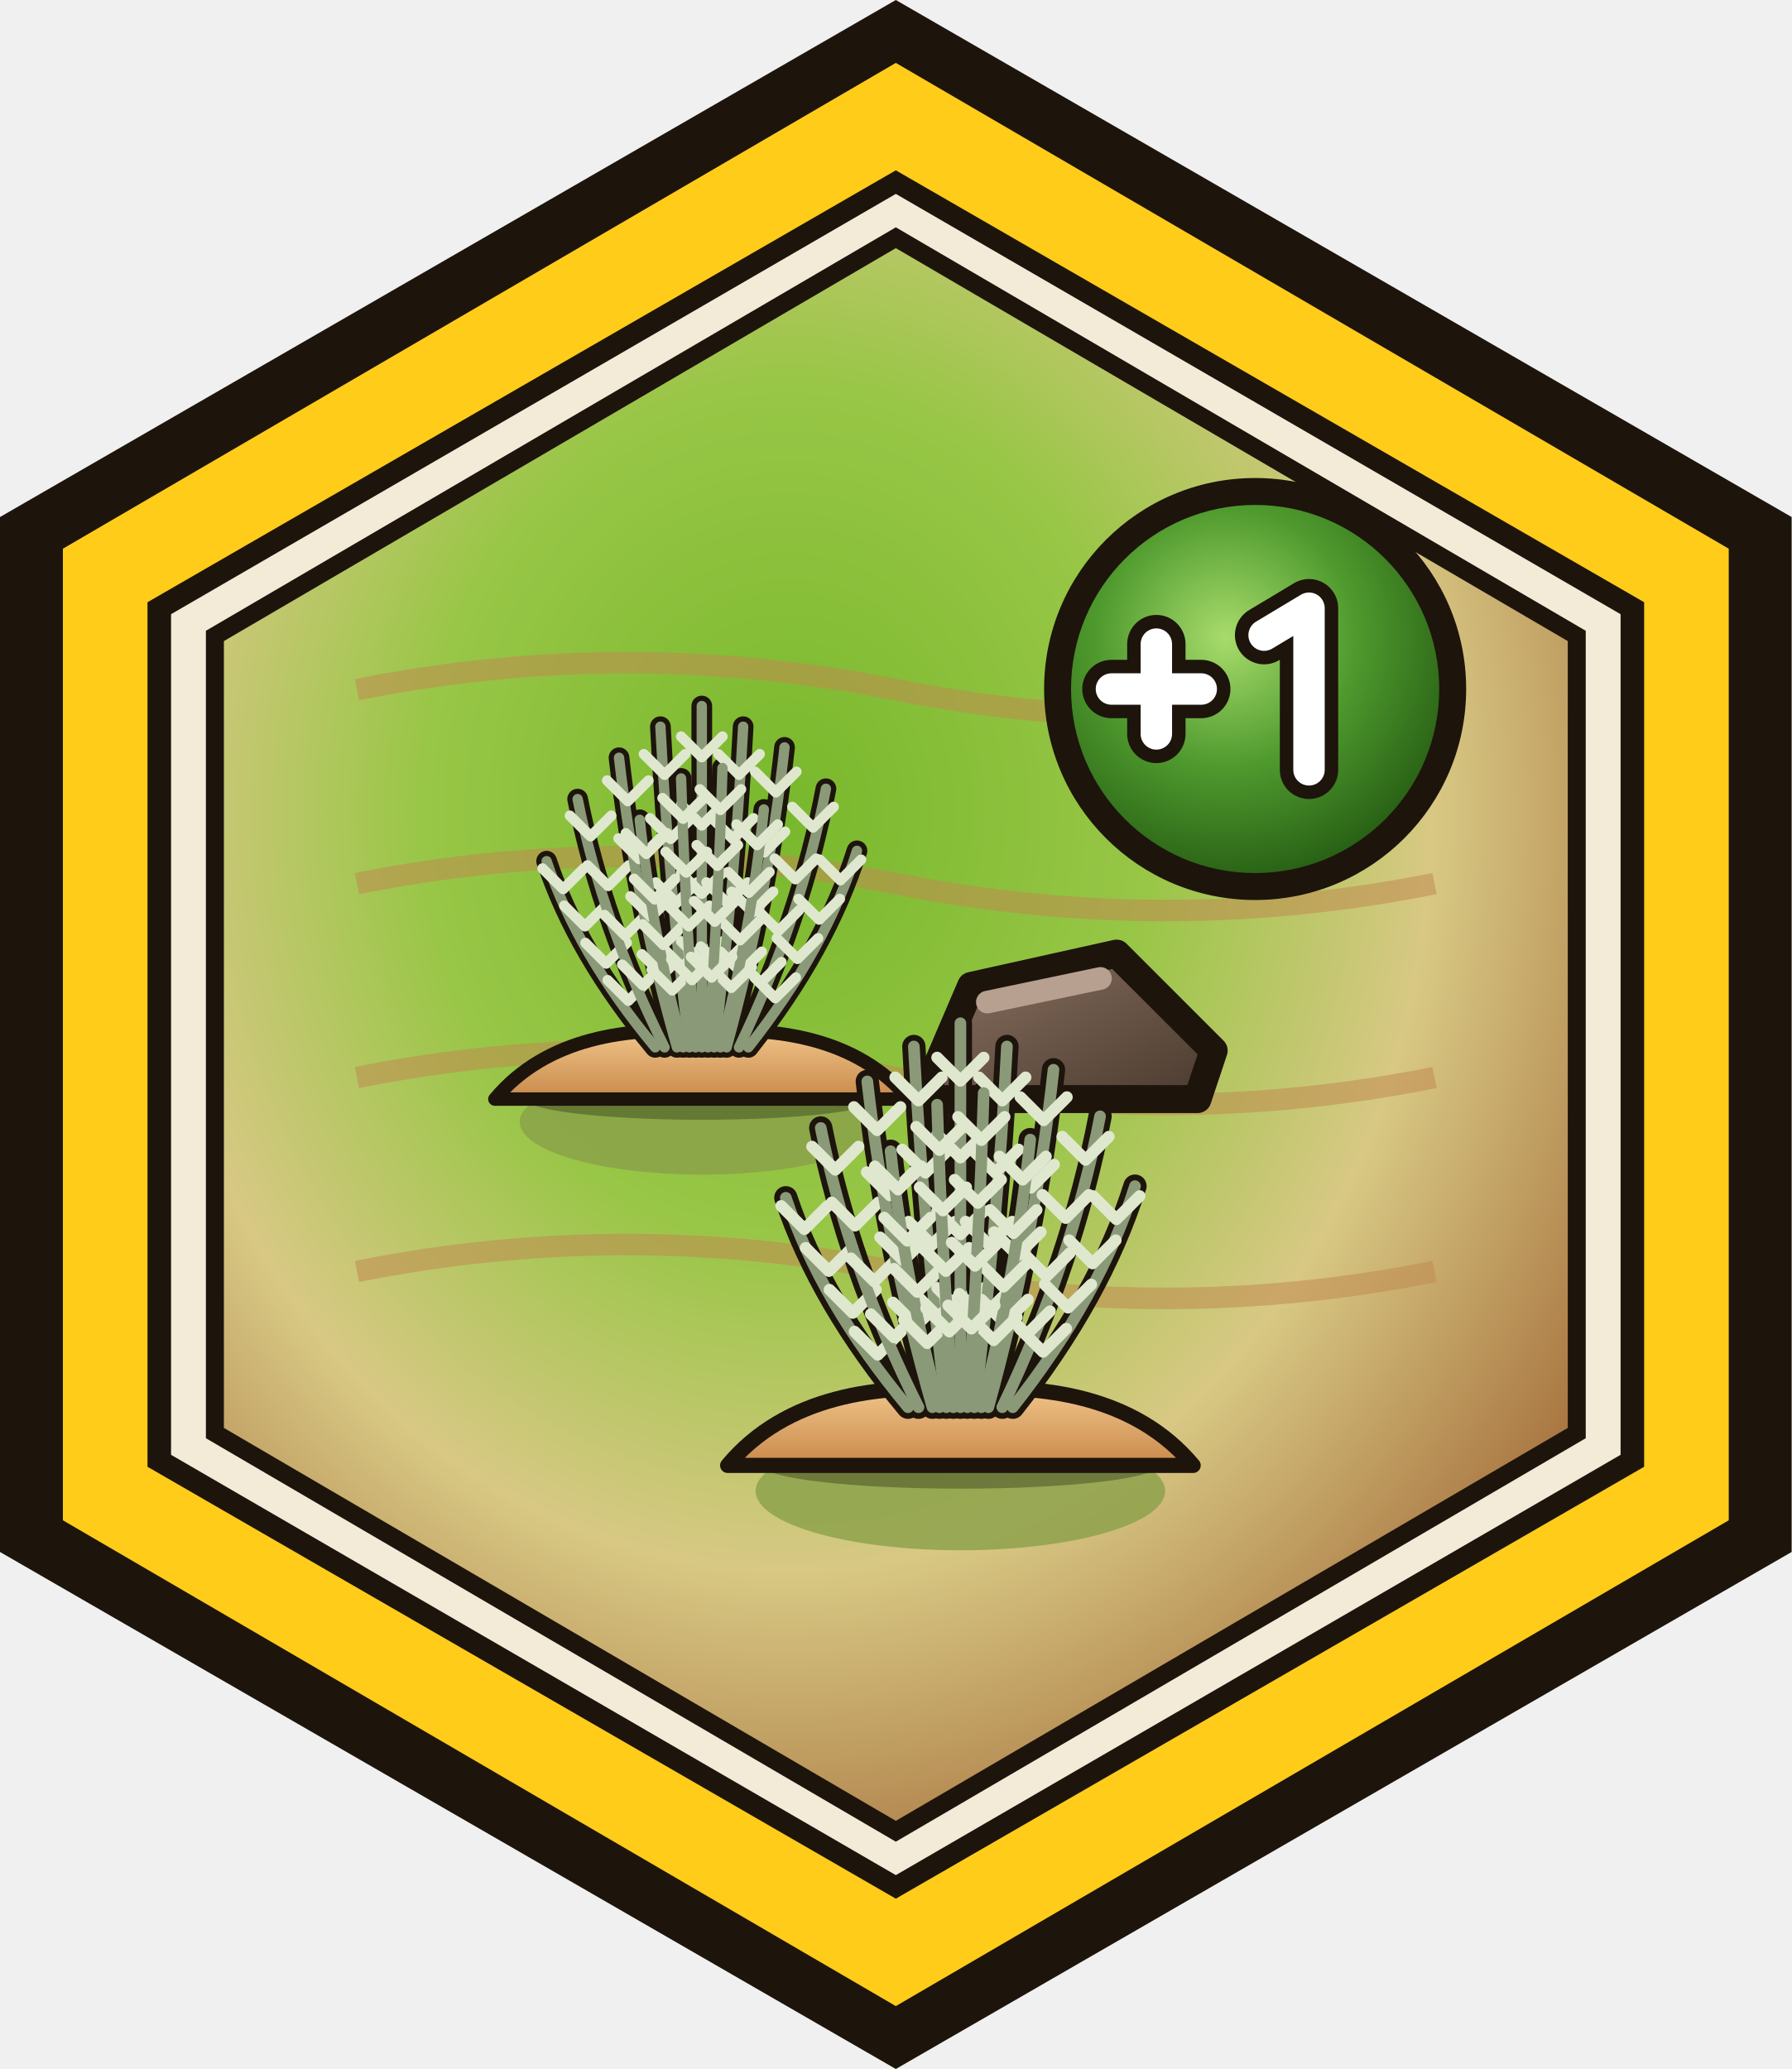
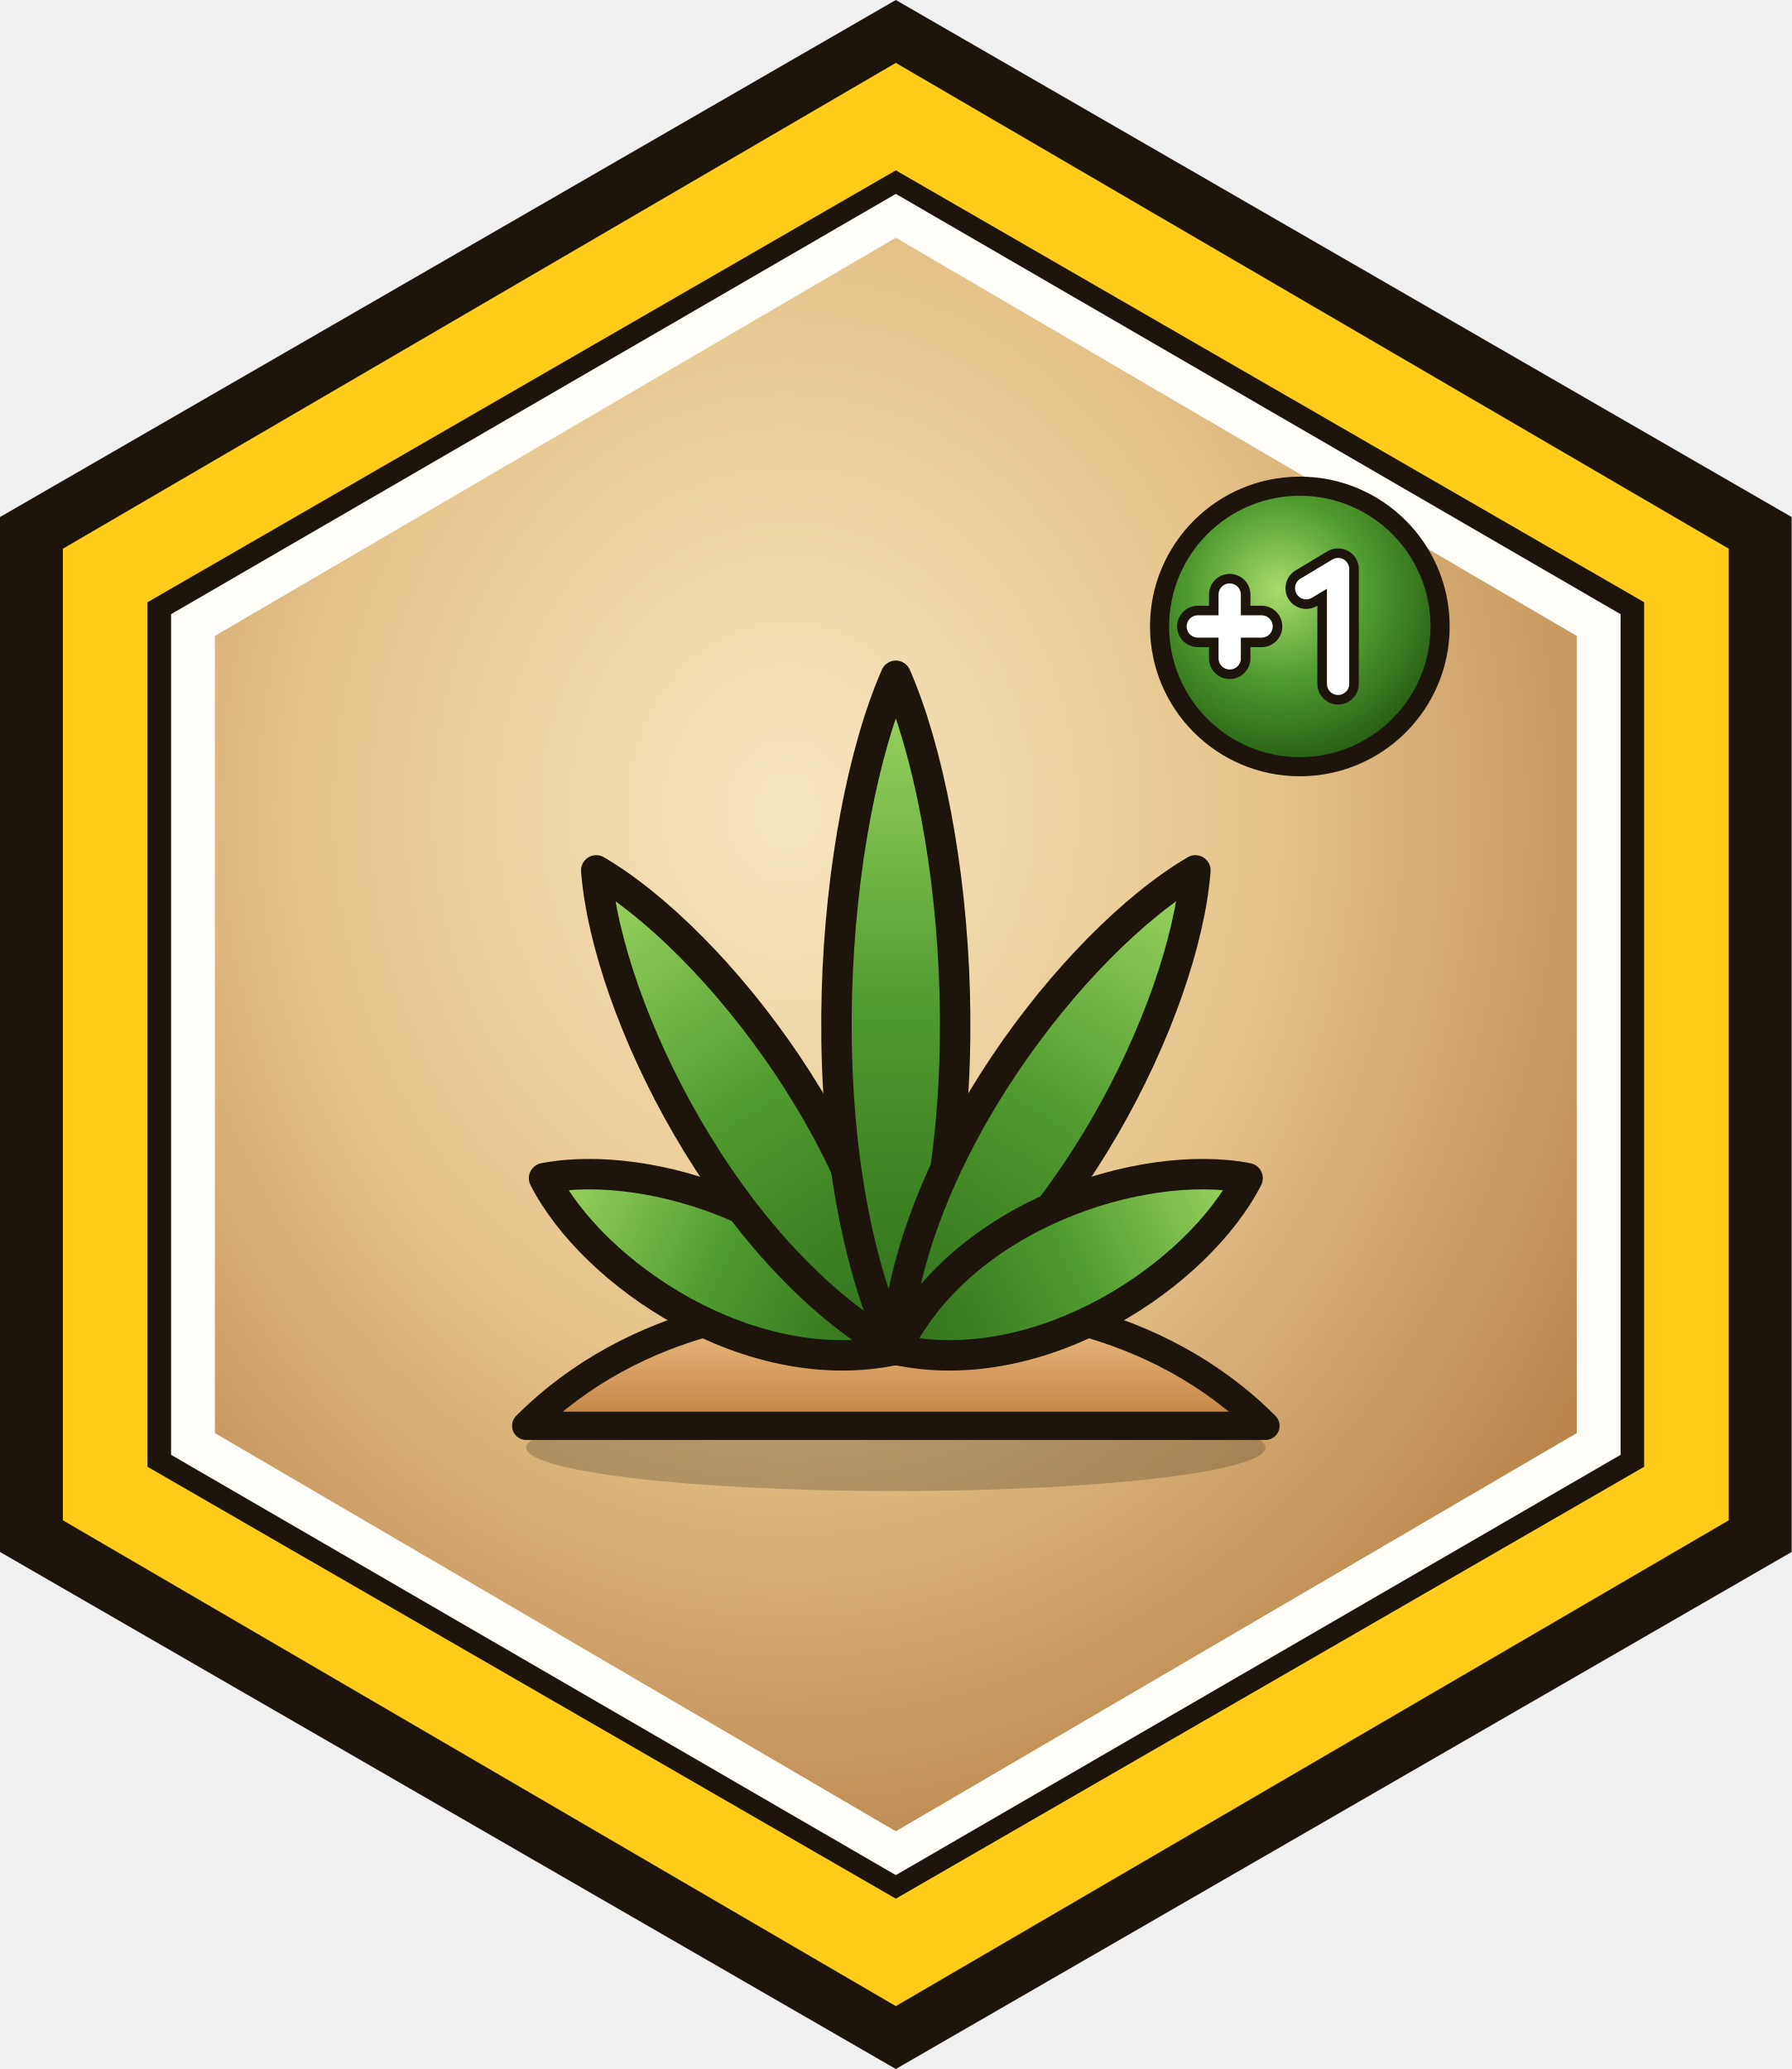
<svg xmlns="http://www.w3.org/2000/svg" viewBox="0 0 413 477" width="413" height="477">
  <polygon points="206.5,0.0 413.0,119.2 413.0,357.8 206.5,477.0 0.0,357.8 0.0,119.2" fill="#1d140c" />
  <polygon points="206.5,14.5 398.5,126.5 398.5,350.5 206.5,462.5 14.5,350.5 14.5,126.5" fill="#ffcc1a" />
  <svg x="34" y="39" width="345" height="399" viewBox="0 0 413 477">
    <defs>
-       <linearGradient id="sp0" x1="0" y1="0" x2="0" y2="1">
+       <radialGradient id="sp0" cx="42%" cy="36%" r="70%">
+         <stop offset="0.00" stop-color="#f7e6c0" />
+         <stop offset="0.50" stop-color="#e6c48c" />
+         <stop offset="1.00" stop-color="#b8844a" />
+       </radialGradient>
+       <clipPath id="sphexclip0_0">
+         <polygon points="206.5,18.6 394.4,128.5 394.4,348.5 206.5,458.4 18.6,348.5 18.6,128.5" />
+       </clipPath>
+       <linearGradient id="sp2" x1="0" y1="0" x2="0" y2="1">
+         <stop offset="0.00" stop-color="#9fd864" />
+         <stop offset="0.50" stop-color="#4f9a2e" />
+         <stop offset="1.00" stop-color="#2f6e1a" />
+       </linearGradient>
+       <linearGradient id="sp3" x1="0" y1="0" x2="0" y2="1">
        <stop offset="0.00" stop-color="#f0c48a" />
-         <stop offset="1.00" stop-color="#c9894a" />
+         <stop offset="1.00" stop-color="#c08040" />
      </linearGradient>
-       <linearGradient id="sp1" x1="0" y1="0" x2="1" y2="1">
-         <stop offset="0.00" stop-color="#8a7262" />
-         <stop offset="1.00" stop-color="#4a3a2e" />
-       </linearGradient>
-       <radialGradient id="sp2" cx="42%" cy="36%" r="70%">
-         <stop offset="0.00" stop-color="#78b82c" />
-         <stop offset="0.38" stop-color="#98c646" />
-         <stop offset="0.68" stop-color="#d8c884" />
-         <stop offset="1.00" stop-color="#a87440" />
-       </radialGradient>
-       <radialGradient id="sp3" cx="42%" cy="36%" r="70%">
+       <radialGradient id="sp4" cx="42%" cy="36%" r="70%">
        <stop offset="0.00" stop-color="#a8dc6c" />
        <stop offset="0.50" stop-color="#4f9a2e" />
        <stop offset="1.00" stop-color="#245a12" />
      </radialGradient>
    </defs>
    <polygon points="206.5,0.0 413.0,119.2 413.0,357.8 206.5,477.0 0.0,357.8 0.0,119.2" fill="#1d140c" />
-     <polygon points="206.5,6.5 406.5,122.5 406.5,354.5 206.5,470.5 6.5,354.5 6.5,122.5" fill="#f3ead8" />
-     <polygon points="206.5,18.6 394.4,128.5 394.4,348.5 206.5,458.4 18.6,348.5 18.6,128.5" fill="url(#sp2)" stroke="#1d140c" stroke-width="4.96" />
-     <g transform="translate(57.8,89.8) scale(2.9736)">
-       <path d="M0 18q25 -5 50 0t50 0" fill="none" stroke="#c08a50" stroke-width="2" opacity="0.55" />
-       <path d="M0 36q25 -5 50 0t50 0" fill="none" stroke="#c08a50" stroke-width="2" opacity="0.55" />
-       <path d="M0 54q25 -5 50 0t50 0" fill="none" stroke="#c08a50" stroke-width="2" opacity="0.55" />
-       <path d="M0 72q25 -5 50 0t50 0" fill="none" stroke="#c08a50" stroke-width="2" opacity="0.55" />
-       <ellipse cx="32" cy="58.112" rx="16.9" ry="4.9" fill="#8aa048" opacity=".8" />
-       <g transform="translate(8.0 12.8) scale(0.48)">
-         <ellipse cx="50" cy="90" rx="34" ry="4" fill="#000" opacity=".28" />
-         <path d="M10 90C20 78 36 76 50 77C64 76 80 78 90 90Z" fill="url(#sp0)" stroke="#1d140c" stroke-width="2.6" stroke-linejoin="round" stroke-linecap="round" />
-         <path d="M41.0 80Q26.0 62.0 20.0 44" fill="none" stroke="#1d140c" stroke-width="4" stroke-linecap="round" />
-         <path d="M42.8 80Q30.8 56.0 26.0 32" fill="none" stroke="#1d140c" stroke-width="4" stroke-linecap="round" />
-         <path d="M45.2 80Q37.2 52.0 34.0 24" fill="none" stroke="#1d140c" stroke-width="4" stroke-linecap="round" />
-         <path d="M47.6 80Q43.6 49.0 42.0 18" fill="none" stroke="#1d140c" stroke-width="4" stroke-linecap="round" />
-         <path d="M50.0 80Q50.0 47.0 50.0 14" fill="none" stroke="#1d140c" stroke-width="4" stroke-linecap="round" />
-         <path d="M52.4 80Q56.4 49.0 58.0 18" fill="none" stroke="#1d140c" stroke-width="4" stroke-linecap="round" />
-         <path d="M54.8 80Q62.8 51.0 66.0 22" fill="none" stroke="#1d140c" stroke-width="4" stroke-linecap="round" />
-         <path d="M57.2 80Q69.2 55.0 74.0 30" fill="none" stroke="#1d140c" stroke-width="4" stroke-linecap="round" />
-         <path d="M59.0 80Q74.0 61.0 80.0 42" fill="none" stroke="#1d140c" stroke-width="4" stroke-linecap="round" />
-         <path d="M46.4 80Q40.4 58.0 38.0 36" fill="none" stroke="#1d140c" stroke-width="4" stroke-linecap="round" />
-         <path d="M53.6 80Q59.6 57.0 62.0 34" fill="none" stroke="#1d140c" stroke-width="4" stroke-linecap="round" />
-         <path d="M48.8 80Q46.8 54.0 46.0 28" fill="none" stroke="#1d140c" stroke-width="4" stroke-linecap="round" />
-         <path d="M51.2 80Q53.2 53.0 54.0 26" fill="none" stroke="#1d140c" stroke-width="4" stroke-linecap="round" />
-         <path d="M41.0 80Q26.0 62.0 20.0 44" fill="none" stroke="#8a9a78" stroke-width="2" stroke-linecap="round" />
-         <path d="M35.8 71.0l-4 -4M35.8 71.0l4 -4" stroke="#dfe8cf" stroke-width="2" stroke-linecap="round" />
-         <path d="M31.5 63.8l-4 -4M31.5 63.8l4 -4" stroke="#dfe8cf" stroke-width="2" stroke-linecap="round" />
-         <path d="M27.4 56.6l-4 -4M27.4 56.6l4 -4" stroke="#dfe8cf" stroke-width="2" stroke-linecap="round" />
-         <path d="M23.2 49.4l-4 -4M23.2 49.4l4 -4" stroke="#dfe8cf" stroke-width="2" stroke-linecap="round" />
-         <path d="M42.8 80Q30.8 56.0 26.0 32" fill="none" stroke="#8a9a78" stroke-width="2" stroke-linecap="round" />
-         <path d="M38.6 68.0l-4 -4M38.6 68.0l4 -4" stroke="#dfe8cf" stroke-width="2" stroke-linecap="round" />
-         <path d="M35.2 58.4l-4 -4M35.2 58.4l4 -4" stroke="#dfe8cf" stroke-width="2" stroke-linecap="round" />
-         <path d="M31.9 48.8l-4 -4M31.9 48.8l4 -4" stroke="#dfe8cf" stroke-width="2" stroke-linecap="round" />
-         <path d="M28.5 39.2l-4 -4M28.5 39.2l4 -4" stroke="#dfe8cf" stroke-width="2" stroke-linecap="round" />
-         <path d="M45.2 80Q37.2 52.0 34.0 24" fill="none" stroke="#8a9a78" stroke-width="2" stroke-linecap="round" />
-         <path d="M42.4 66.0l-4 -4M42.4 66.0l4 -4" stroke="#dfe8cf" stroke-width="2" stroke-linecap="round" />
-         <path d="M40.2 54.8l-4 -4M40.2 54.8l4 -4" stroke="#dfe8cf" stroke-width="2" stroke-linecap="round" />
-         <path d="M37.9 43.6l-4 -4M37.9 43.6l4 -4" stroke="#dfe8cf" stroke-width="2" stroke-linecap="round" />
-         <path d="M35.7 32.4l-4 -4M35.7 32.4l4 -4" stroke="#dfe8cf" stroke-width="2" stroke-linecap="round" />
-         <path d="M47.6 80Q43.6 49.0 42.0 18" fill="none" stroke="#8a9a78" stroke-width="2" stroke-linecap="round" />
-         <path d="M46.2 64.5l-4 -4M46.2 64.5l4 -4" stroke="#dfe8cf" stroke-width="2" stroke-linecap="round" />
-         <path d="M45.1 52.1l-4 -4M45.1 52.1l4 -4" stroke="#dfe8cf" stroke-width="2" stroke-linecap="round" />
-         <path d="M44.0 39.7l-4 -4M44.0 39.7l4 -4" stroke="#dfe8cf" stroke-width="2" stroke-linecap="round" />
-         <path d="M42.8 27.3l-4 -4M42.8 27.3l4 -4" stroke="#dfe8cf" stroke-width="2" stroke-linecap="round" />
-         <path d="M50.0 80Q50.0 47.0 50.0 14" fill="none" stroke="#8a9a78" stroke-width="2" stroke-linecap="round" />
-         <path d="M50.0 63.5l-4 -4M50.0 63.5l4 -4" stroke="#dfe8cf" stroke-width="2" stroke-linecap="round" />
-         <path d="M50.0 50.3l-4 -4M50.0 50.3l4 -4" stroke="#dfe8cf" stroke-width="2" stroke-linecap="round" />
-         <path d="M50.0 37.1l-4 -4M50.0 37.1l4 -4" stroke="#dfe8cf" stroke-width="2" stroke-linecap="round" />
-         <path d="M50.0 23.9l-4 -4M50.0 23.9l4 -4" stroke="#dfe8cf" stroke-width="2" stroke-linecap="round" />
-         <path d="M52.4 80Q56.4 49.0 58.0 18" fill="none" stroke="#8a9a78" stroke-width="2" stroke-linecap="round" />
-         <path d="M53.8 64.5l-4 -4M53.8 64.5l4 -4" stroke="#dfe8cf" stroke-width="2" stroke-linecap="round" />
-         <path d="M54.9 52.1l-4 -4M54.9 52.1l4 -4" stroke="#dfe8cf" stroke-width="2" stroke-linecap="round" />
-         <path d="M56.0 39.7l-4 -4M56.0 39.7l4 -4" stroke="#dfe8cf" stroke-width="2" stroke-linecap="round" />
-         <path d="M57.2 27.3l-4 -4M57.2 27.3l4 -4" stroke="#dfe8cf" stroke-width="2" stroke-linecap="round" />
-         <path d="M54.8 80Q62.8 51.0 66.0 22" fill="none" stroke="#8a9a78" stroke-width="2" stroke-linecap="round" />
-         <path d="M57.6 65.5l-4 -4M57.6 65.5l4 -4" stroke="#dfe8cf" stroke-width="2" stroke-linecap="round" />
-         <path d="M59.8 53.9l-4 -4M59.8 53.9l4 -4" stroke="#dfe8cf" stroke-width="2" stroke-linecap="round" />
-         <path d="M62.1 42.3l-4 -4M62.1 42.3l4 -4" stroke="#dfe8cf" stroke-width="2" stroke-linecap="round" />
-         <path d="M64.3 30.7l-4 -4M64.3 30.7l4 -4" stroke="#dfe8cf" stroke-width="2" stroke-linecap="round" />
-         <path d="M57.2 80Q69.2 55.0 74.0 30" fill="none" stroke="#8a9a78" stroke-width="2" stroke-linecap="round" />
-         <path d="M61.4 67.5l-4 -4M61.4 67.5l4 -4" stroke="#dfe8cf" stroke-width="2" stroke-linecap="round" />
-         <path d="M64.8 57.5l-4 -4M64.8 57.5l4 -4" stroke="#dfe8cf" stroke-width="2" stroke-linecap="round" />
-         <path d="M68.1 47.5l-4 -4M68.1 47.5l4 -4" stroke="#dfe8cf" stroke-width="2" stroke-linecap="round" />
-         <path d="M71.5 37.5l-4 -4M71.5 37.5l4 -4" stroke="#dfe8cf" stroke-width="2" stroke-linecap="round" />
-         <path d="M59.0 80Q74.0 61.0 80.0 42" fill="none" stroke="#8a9a78" stroke-width="2" stroke-linecap="round" />
-         <path d="M64.2 70.5l-4 -4M64.2 70.5l4 -4" stroke="#dfe8cf" stroke-width="2" stroke-linecap="round" />
-         <path d="M68.5 62.9l-4 -4M68.5 62.9l4 -4" stroke="#dfe8cf" stroke-width="2" stroke-linecap="round" />
-         <path d="M72.7 55.3l-4 -4M72.7 55.3l4 -4" stroke="#dfe8cf" stroke-width="2" stroke-linecap="round" />
-         <path d="M76.8 47.7l-4 -4M76.8 47.7l4 -4" stroke="#dfe8cf" stroke-width="2" stroke-linecap="round" />
-         <path d="M46.4 80Q40.4 58.0 38.0 36" fill="none" stroke="#8a9a78" stroke-width="2" stroke-linecap="round" />
-         <path d="M44.3 69.0l-4 -4M44.3 69.0l4 -4" stroke="#dfe8cf" stroke-width="2" stroke-linecap="round" />
-         <path d="M42.6 60.2l-4 -4M42.6 60.2l4 -4" stroke="#dfe8cf" stroke-width="2" stroke-linecap="round" />
-         <path d="M40.9 51.4l-4 -4M40.9 51.4l4 -4" stroke="#dfe8cf" stroke-width="2" stroke-linecap="round" />
-         <path d="M39.3 42.6l-4 -4M39.3 42.6l4 -4" stroke="#dfe8cf" stroke-width="2" stroke-linecap="round" />
-         <path d="M53.6 80Q59.6 57.0 62.0 34" fill="none" stroke="#8a9a78" stroke-width="2" stroke-linecap="round" />
-         <path d="M55.7 68.5l-4 -4M55.7 68.5l4 -4" stroke="#dfe8cf" stroke-width="2" stroke-linecap="round" />
-         <path d="M57.4 59.3l-4 -4M57.4 59.3l4 -4" stroke="#dfe8cf" stroke-width="2" stroke-linecap="round" />
-         <path d="M59.1 50.1l-4 -4M59.1 50.1l4 -4" stroke="#dfe8cf" stroke-width="2" stroke-linecap="round" />
-         <path d="M60.7 40.9l-4 -4M60.7 40.9l4 -4" stroke="#dfe8cf" stroke-width="2" stroke-linecap="round" />
-         <path d="M48.8 80Q46.8 54.0 46.0 28" fill="none" stroke="#8a9a78" stroke-width="2" stroke-linecap="round" />
-         <path d="M48.1 67.0l-4 -4M48.1 67.0l4 -4" stroke="#dfe8cf" stroke-width="2" stroke-linecap="round" />
-         <path d="M47.5 56.6l-4 -4M47.5 56.6l4 -4" stroke="#dfe8cf" stroke-width="2" stroke-linecap="round" />
-         <path d="M47.0 46.2l-4 -4M47.0 46.2l4 -4" stroke="#dfe8cf" stroke-width="2" stroke-linecap="round" />
-         <path d="M46.4 35.8l-4 -4M46.4 35.8l4 -4" stroke="#dfe8cf" stroke-width="2" stroke-linecap="round" />
-         <path d="M51.2 80Q53.2 53.0 54.0 26" fill="none" stroke="#8a9a78" stroke-width="2" stroke-linecap="round" />
-         <path d="M51.9 66.5l-4 -4M51.9 66.5l4 -4" stroke="#dfe8cf" stroke-width="2" stroke-linecap="round" />
-         <path d="M52.5 55.7l-4 -4M52.5 55.7l4 -4" stroke="#dfe8cf" stroke-width="2" stroke-linecap="round" />
-         <path d="M53.0 44.9l-4 -4M53.0 44.9l4 -4" stroke="#dfe8cf" stroke-width="2" stroke-linecap="round" />
-         <path d="M53.6 34.1l-4 -4M53.6 34.1l4 -4" stroke="#dfe8cf" stroke-width="2" stroke-linecap="round" />
-       </g>
-       <path d="M52.5 56L57.0 45.5L70.5 42.5L79.5 51.5L78.0 56Z" fill="url(#sp1)" stroke="#1d140c" stroke-width="2.6" stroke-linejoin="round" stroke-linecap="round" />
-       <path d="M58.5 47.0L69.0 44.8" stroke="#b8a090" stroke-width="2.1" stroke-linecap="round" />
-       <ellipse cx="56" cy="92.376" rx="19.0" ry="5.5" fill="#8aa048" opacity=".8" />
-       <g transform="translate(29.0 41.4) scale(0.54)">
-         <ellipse cx="50" cy="90" rx="34" ry="4" fill="#000" opacity=".28" />
-         <path d="M10 90C20 78 36 76 50 77C64 76 80 78 90 90Z" fill="url(#sp0)" stroke="#1d140c" stroke-width="2.6" stroke-linejoin="round" stroke-linecap="round" />
-         <path d="M41.0 80Q26.0 62.0 20.0 44" fill="none" stroke="#1d140c" stroke-width="4" stroke-linecap="round" />
-         <path d="M42.8 80Q30.8 56.0 26.0 32" fill="none" stroke="#1d140c" stroke-width="4" stroke-linecap="round" />
-         <path d="M45.2 80Q37.2 52.0 34.0 24" fill="none" stroke="#1d140c" stroke-width="4" stroke-linecap="round" />
-         <path d="M47.6 80Q43.6 49.0 42.0 18" fill="none" stroke="#1d140c" stroke-width="4" stroke-linecap="round" />
-         <path d="M50.0 80Q50.0 47.0 50.0 14" fill="none" stroke="#1d140c" stroke-width="4" stroke-linecap="round" />
-         <path d="M52.4 80Q56.4 49.0 58.0 18" fill="none" stroke="#1d140c" stroke-width="4" stroke-linecap="round" />
-         <path d="M54.8 80Q62.8 51.0 66.0 22" fill="none" stroke="#1d140c" stroke-width="4" stroke-linecap="round" />
-         <path d="M57.2 80Q69.2 55.0 74.0 30" fill="none" stroke="#1d140c" stroke-width="4" stroke-linecap="round" />
-         <path d="M59.0 80Q74.0 61.0 80.0 42" fill="none" stroke="#1d140c" stroke-width="4" stroke-linecap="round" />
-         <path d="M46.4 80Q40.4 58.0 38.0 36" fill="none" stroke="#1d140c" stroke-width="4" stroke-linecap="round" />
-         <path d="M53.6 80Q59.6 57.0 62.0 34" fill="none" stroke="#1d140c" stroke-width="4" stroke-linecap="round" />
-         <path d="M48.8 80Q46.8 54.0 46.0 28" fill="none" stroke="#1d140c" stroke-width="4" stroke-linecap="round" />
-         <path d="M51.2 80Q53.2 53.0 54.0 26" fill="none" stroke="#1d140c" stroke-width="4" stroke-linecap="round" />
-         <path d="M41.0 80Q26.0 62.0 20.0 44" fill="none" stroke="#8a9a78" stroke-width="2" stroke-linecap="round" />
-         <path d="M35.8 71.0l-4 -4M35.8 71.0l4 -4" stroke="#dfe8cf" stroke-width="2" stroke-linecap="round" />
-         <path d="M31.5 63.8l-4 -4M31.5 63.8l4 -4" stroke="#dfe8cf" stroke-width="2" stroke-linecap="round" />
-         <path d="M27.4 56.6l-4 -4M27.4 56.6l4 -4" stroke="#dfe8cf" stroke-width="2" stroke-linecap="round" />
-         <path d="M23.2 49.4l-4 -4M23.2 49.4l4 -4" stroke="#dfe8cf" stroke-width="2" stroke-linecap="round" />
-         <path d="M42.8 80Q30.8 56.0 26.0 32" fill="none" stroke="#8a9a78" stroke-width="2" stroke-linecap="round" />
-         <path d="M38.6 68.0l-4 -4M38.6 68.0l4 -4" stroke="#dfe8cf" stroke-width="2" stroke-linecap="round" />
-         <path d="M35.2 58.4l-4 -4M35.2 58.4l4 -4" stroke="#dfe8cf" stroke-width="2" stroke-linecap="round" />
-         <path d="M31.9 48.8l-4 -4M31.9 48.8l4 -4" stroke="#dfe8cf" stroke-width="2" stroke-linecap="round" />
-         <path d="M28.5 39.2l-4 -4M28.5 39.2l4 -4" stroke="#dfe8cf" stroke-width="2" stroke-linecap="round" />
-         <path d="M45.2 80Q37.2 52.0 34.0 24" fill="none" stroke="#8a9a78" stroke-width="2" stroke-linecap="round" />
-         <path d="M42.4 66.0l-4 -4M42.4 66.0l4 -4" stroke="#dfe8cf" stroke-width="2" stroke-linecap="round" />
-         <path d="M40.2 54.8l-4 -4M40.2 54.8l4 -4" stroke="#dfe8cf" stroke-width="2" stroke-linecap="round" />
-         <path d="M37.9 43.6l-4 -4M37.9 43.6l4 -4" stroke="#dfe8cf" stroke-width="2" stroke-linecap="round" />
-         <path d="M35.7 32.4l-4 -4M35.7 32.4l4 -4" stroke="#dfe8cf" stroke-width="2" stroke-linecap="round" />
-         <path d="M47.6 80Q43.6 49.0 42.0 18" fill="none" stroke="#8a9a78" stroke-width="2" stroke-linecap="round" />
-         <path d="M46.2 64.5l-4 -4M46.2 64.5l4 -4" stroke="#dfe8cf" stroke-width="2" stroke-linecap="round" />
-         <path d="M45.1 52.1l-4 -4M45.1 52.1l4 -4" stroke="#dfe8cf" stroke-width="2" stroke-linecap="round" />
-         <path d="M44.0 39.7l-4 -4M44.0 39.7l4 -4" stroke="#dfe8cf" stroke-width="2" stroke-linecap="round" />
-         <path d="M42.8 27.3l-4 -4M42.8 27.3l4 -4" stroke="#dfe8cf" stroke-width="2" stroke-linecap="round" />
-         <path d="M50.0 80Q50.0 47.0 50.0 14" fill="none" stroke="#8a9a78" stroke-width="2" stroke-linecap="round" />
-         <path d="M50.0 63.5l-4 -4M50.0 63.5l4 -4" stroke="#dfe8cf" stroke-width="2" stroke-linecap="round" />
-         <path d="M50.0 50.3l-4 -4M50.0 50.3l4 -4" stroke="#dfe8cf" stroke-width="2" stroke-linecap="round" />
-         <path d="M50.0 37.1l-4 -4M50.0 37.1l4 -4" stroke="#dfe8cf" stroke-width="2" stroke-linecap="round" />
-         <path d="M50.0 23.9l-4 -4M50.0 23.9l4 -4" stroke="#dfe8cf" stroke-width="2" stroke-linecap="round" />
-         <path d="M52.4 80Q56.4 49.0 58.0 18" fill="none" stroke="#8a9a78" stroke-width="2" stroke-linecap="round" />
-         <path d="M53.8 64.5l-4 -4M53.8 64.5l4 -4" stroke="#dfe8cf" stroke-width="2" stroke-linecap="round" />
-         <path d="M54.9 52.1l-4 -4M54.9 52.1l4 -4" stroke="#dfe8cf" stroke-width="2" stroke-linecap="round" />
-         <path d="M56.0 39.7l-4 -4M56.0 39.7l4 -4" stroke="#dfe8cf" stroke-width="2" stroke-linecap="round" />
-         <path d="M57.2 27.3l-4 -4M57.2 27.3l4 -4" stroke="#dfe8cf" stroke-width="2" stroke-linecap="round" />
-         <path d="M54.8 80Q62.8 51.0 66.0 22" fill="none" stroke="#8a9a78" stroke-width="2" stroke-linecap="round" />
-         <path d="M57.6 65.5l-4 -4M57.6 65.5l4 -4" stroke="#dfe8cf" stroke-width="2" stroke-linecap="round" />
-         <path d="M59.8 53.9l-4 -4M59.8 53.9l4 -4" stroke="#dfe8cf" stroke-width="2" stroke-linecap="round" />
-         <path d="M62.1 42.3l-4 -4M62.1 42.3l4 -4" stroke="#dfe8cf" stroke-width="2" stroke-linecap="round" />
-         <path d="M64.3 30.7l-4 -4M64.3 30.7l4 -4" stroke="#dfe8cf" stroke-width="2" stroke-linecap="round" />
-         <path d="M57.2 80Q69.2 55.0 74.0 30" fill="none" stroke="#8a9a78" stroke-width="2" stroke-linecap="round" />
-         <path d="M61.4 67.5l-4 -4M61.4 67.5l4 -4" stroke="#dfe8cf" stroke-width="2" stroke-linecap="round" />
-         <path d="M64.8 57.5l-4 -4M64.8 57.5l4 -4" stroke="#dfe8cf" stroke-width="2" stroke-linecap="round" />
-         <path d="M68.1 47.5l-4 -4M68.1 47.5l4 -4" stroke="#dfe8cf" stroke-width="2" stroke-linecap="round" />
-         <path d="M71.5 37.5l-4 -4M71.5 37.5l4 -4" stroke="#dfe8cf" stroke-width="2" stroke-linecap="round" />
-         <path d="M59.0 80Q74.0 61.0 80.0 42" fill="none" stroke="#8a9a78" stroke-width="2" stroke-linecap="round" />
-         <path d="M64.2 70.5l-4 -4M64.2 70.5l4 -4" stroke="#dfe8cf" stroke-width="2" stroke-linecap="round" />
-         <path d="M68.5 62.9l-4 -4M68.5 62.9l4 -4" stroke="#dfe8cf" stroke-width="2" stroke-linecap="round" />
-         <path d="M72.7 55.3l-4 -4M72.7 55.3l4 -4" stroke="#dfe8cf" stroke-width="2" stroke-linecap="round" />
-         <path d="M76.8 47.7l-4 -4M76.8 47.7l4 -4" stroke="#dfe8cf" stroke-width="2" stroke-linecap="round" />
-         <path d="M46.4 80Q40.4 58.0 38.0 36" fill="none" stroke="#8a9a78" stroke-width="2" stroke-linecap="round" />
-         <path d="M44.3 69.0l-4 -4M44.3 69.0l4 -4" stroke="#dfe8cf" stroke-width="2" stroke-linecap="round" />
-         <path d="M42.6 60.2l-4 -4M42.6 60.2l4 -4" stroke="#dfe8cf" stroke-width="2" stroke-linecap="round" />
-         <path d="M40.9 51.4l-4 -4M40.9 51.4l4 -4" stroke="#dfe8cf" stroke-width="2" stroke-linecap="round" />
-         <path d="M39.3 42.6l-4 -4M39.3 42.6l4 -4" stroke="#dfe8cf" stroke-width="2" stroke-linecap="round" />
-         <path d="M53.6 80Q59.6 57.0 62.0 34" fill="none" stroke="#8a9a78" stroke-width="2" stroke-linecap="round" />
-         <path d="M55.7 68.5l-4 -4M55.7 68.5l4 -4" stroke="#dfe8cf" stroke-width="2" stroke-linecap="round" />
-         <path d="M57.4 59.3l-4 -4M57.4 59.3l4 -4" stroke="#dfe8cf" stroke-width="2" stroke-linecap="round" />
-         <path d="M59.1 50.1l-4 -4M59.1 50.1l4 -4" stroke="#dfe8cf" stroke-width="2" stroke-linecap="round" />
-         <path d="M60.7 40.9l-4 -4M60.7 40.9l4 -4" stroke="#dfe8cf" stroke-width="2" stroke-linecap="round" />
-         <path d="M48.8 80Q46.8 54.0 46.0 28" fill="none" stroke="#8a9a78" stroke-width="2" stroke-linecap="round" />
-         <path d="M48.1 67.0l-4 -4M48.1 67.0l4 -4" stroke="#dfe8cf" stroke-width="2" stroke-linecap="round" />
-         <path d="M47.5 56.6l-4 -4M47.5 56.6l4 -4" stroke="#dfe8cf" stroke-width="2" stroke-linecap="round" />
-         <path d="M47.0 46.2l-4 -4M47.0 46.2l4 -4" stroke="#dfe8cf" stroke-width="2" stroke-linecap="round" />
-         <path d="M46.4 35.8l-4 -4M46.4 35.8l4 -4" stroke="#dfe8cf" stroke-width="2" stroke-linecap="round" />
-         <path d="M51.2 80Q53.2 53.0 54.0 26" fill="none" stroke="#8a9a78" stroke-width="2" stroke-linecap="round" />
-         <path d="M51.9 66.5l-4 -4M51.9 66.5l4 -4" stroke="#dfe8cf" stroke-width="2" stroke-linecap="round" />
-         <path d="M52.5 55.7l-4 -4M52.5 55.7l4 -4" stroke="#dfe8cf" stroke-width="2" stroke-linecap="round" />
-         <path d="M53.0 44.9l-4 -4M53.0 44.9l4 -4" stroke="#dfe8cf" stroke-width="2" stroke-linecap="round" />
-         <path d="M53.6 34.1l-4 -4M53.6 34.1l4 -4" stroke="#dfe8cf" stroke-width="2" stroke-linecap="round" />
-       </g>
+     <polygon points="206.5,6.5 406.5,122.5 406.5,354.5 206.5,470.5 6.5,354.5 6.5,122.5" fill="#fffdf8" />
+     <polygon points="206.5,18.6 394.4,128.5 394.4,348.5 206.5,458.4 18.6,348.5 18.6,128.5" fill="url(#sp0)" />
+     <g transform="translate(56.5,88.5) scale(3)">
+       <ellipse cx="50" cy="88" rx="34" ry="4" fill="#000" opacity=".2" />
+       <path d="M16 86C26 76 40 74 50 75C60 74 74 76 84 86Z" fill="url(#sp3)" stroke="#1d140c" stroke-width="2.6" stroke-linejoin="round" />
+       <path transform="translate(50 79) rotate(-64)" d="M0 0C8.5 -10.8 5.95 -28.1 0 -36C-5.95 -28.1 -8.5 -10.8 0 0Z" fill="url(#sp2)" stroke="#1d140c" stroke-width="2.8" stroke-linejoin="round" />
+       <path transform="translate(50 79) rotate(-32)" d="M0 0C8.5 -15.6 5.95 -40.6 0 -52C-5.95 -40.6 -8.5 -15.6 0 0Z" fill="url(#sp2)" stroke="#1d140c" stroke-width="2.8" stroke-linejoin="round" />
+       <path transform="translate(50 79) rotate(0)" d="M0 0C8.5 -18.6 5.95 -48.4 0 -62C-5.95 -48.4 -8.5 -18.6 0 0Z" fill="url(#sp2)" stroke="#1d140c" stroke-width="2.8" stroke-linejoin="round" />
+       <path transform="translate(50 79) rotate(32)" d="M0 0C8.5 -15.6 5.95 -40.6 0 -52C-5.95 -40.6 -8.5 -15.6 0 0Z" fill="url(#sp2)" stroke="#1d140c" stroke-width="2.8" stroke-linejoin="round" />
+       <path transform="translate(50 79) rotate(64)" d="M0 0C8.5 -10.8 5.95 -28.1 0 -36C-5.95 -28.1 -8.5 -10.8 0 0Z" fill="url(#sp2)" stroke="#1d140c" stroke-width="2.8" stroke-linejoin="round" />
    </g>
-     <g transform="translate(243.7 81.2) scale(1.239)">
+     <g transform="translate(274.0 81.9) scale(0.8797)">
      <circle cx="50" cy="50" r="47" fill="#1d140c" />
-       <circle cx="50" cy="50" r="41" fill="url(#sp3)" />
+       <circle cx="50" cy="50" r="41" fill="url(#sp4)" />
      <path d="M18 50H38M28 40V60M52 38L62 32V68" fill="none" stroke="#1d140c" stroke-width="13" stroke-linecap="round" stroke-linejoin="round" />
      <path d="M18 50H38M28 40V60M52 38L62 32V68" fill="none" stroke="#ffffff" stroke-width="7" stroke-linecap="round" stroke-linejoin="round" />
    </g>
  </svg>
</svg>
